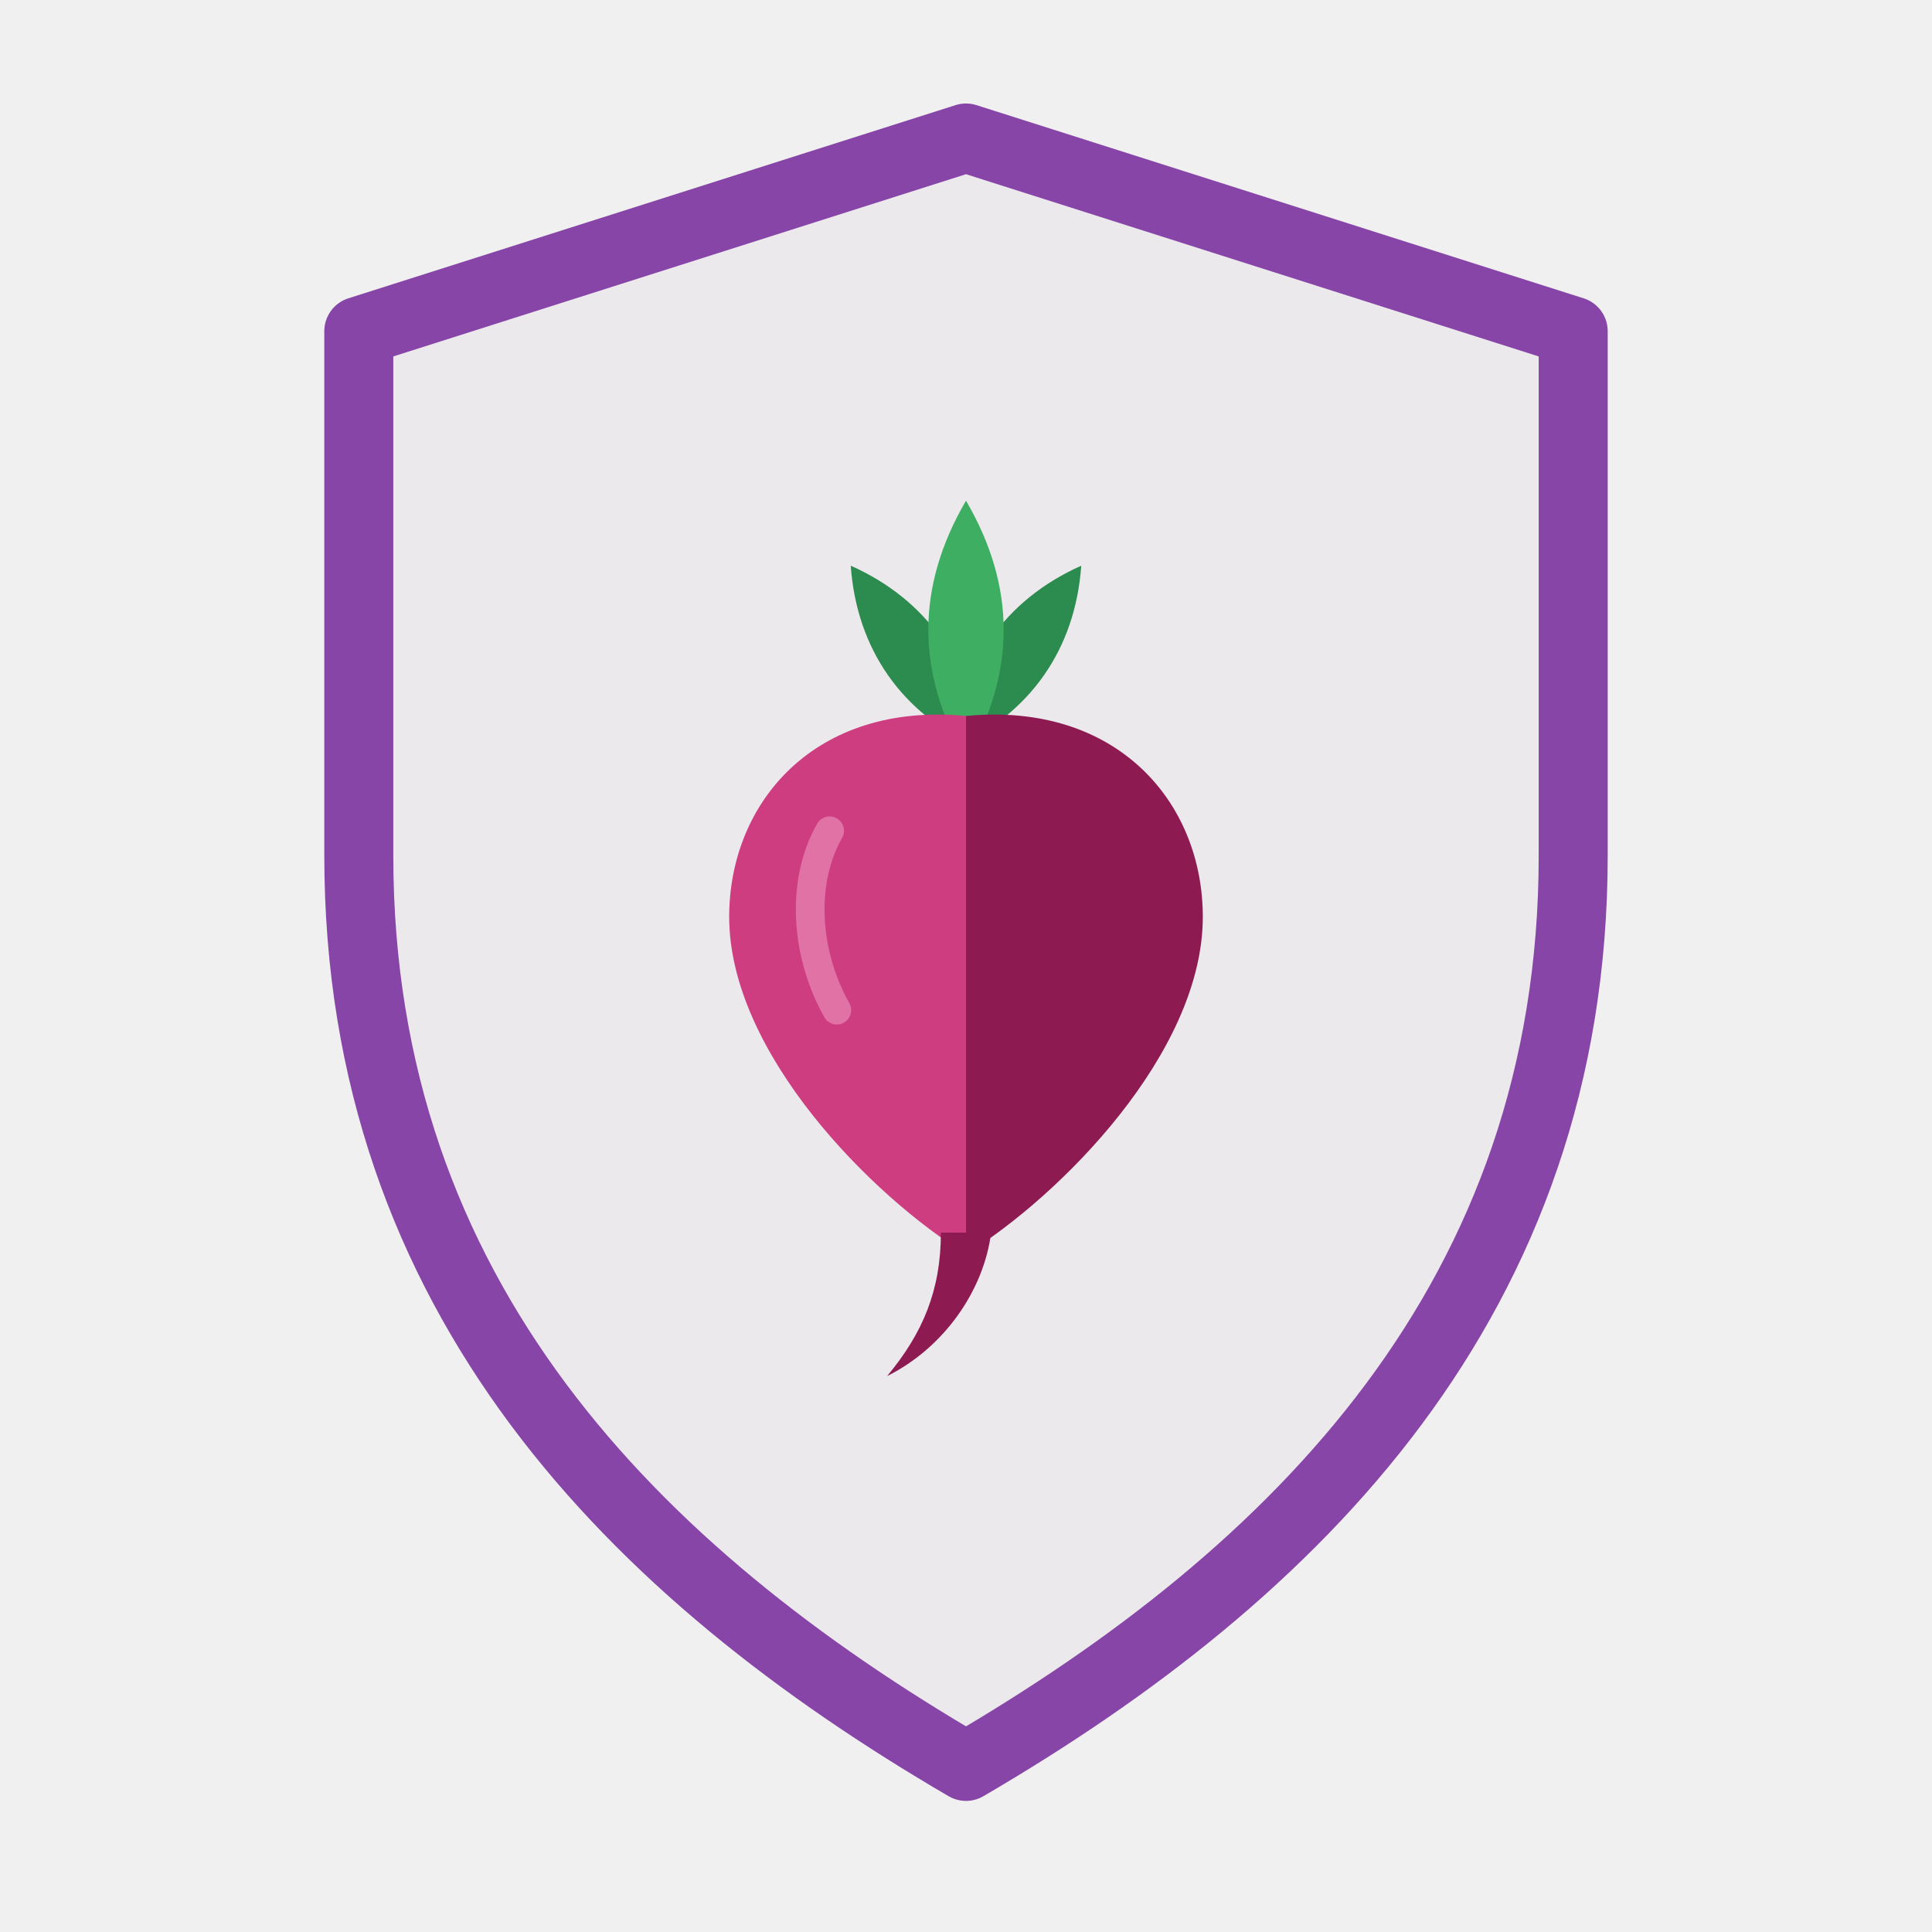
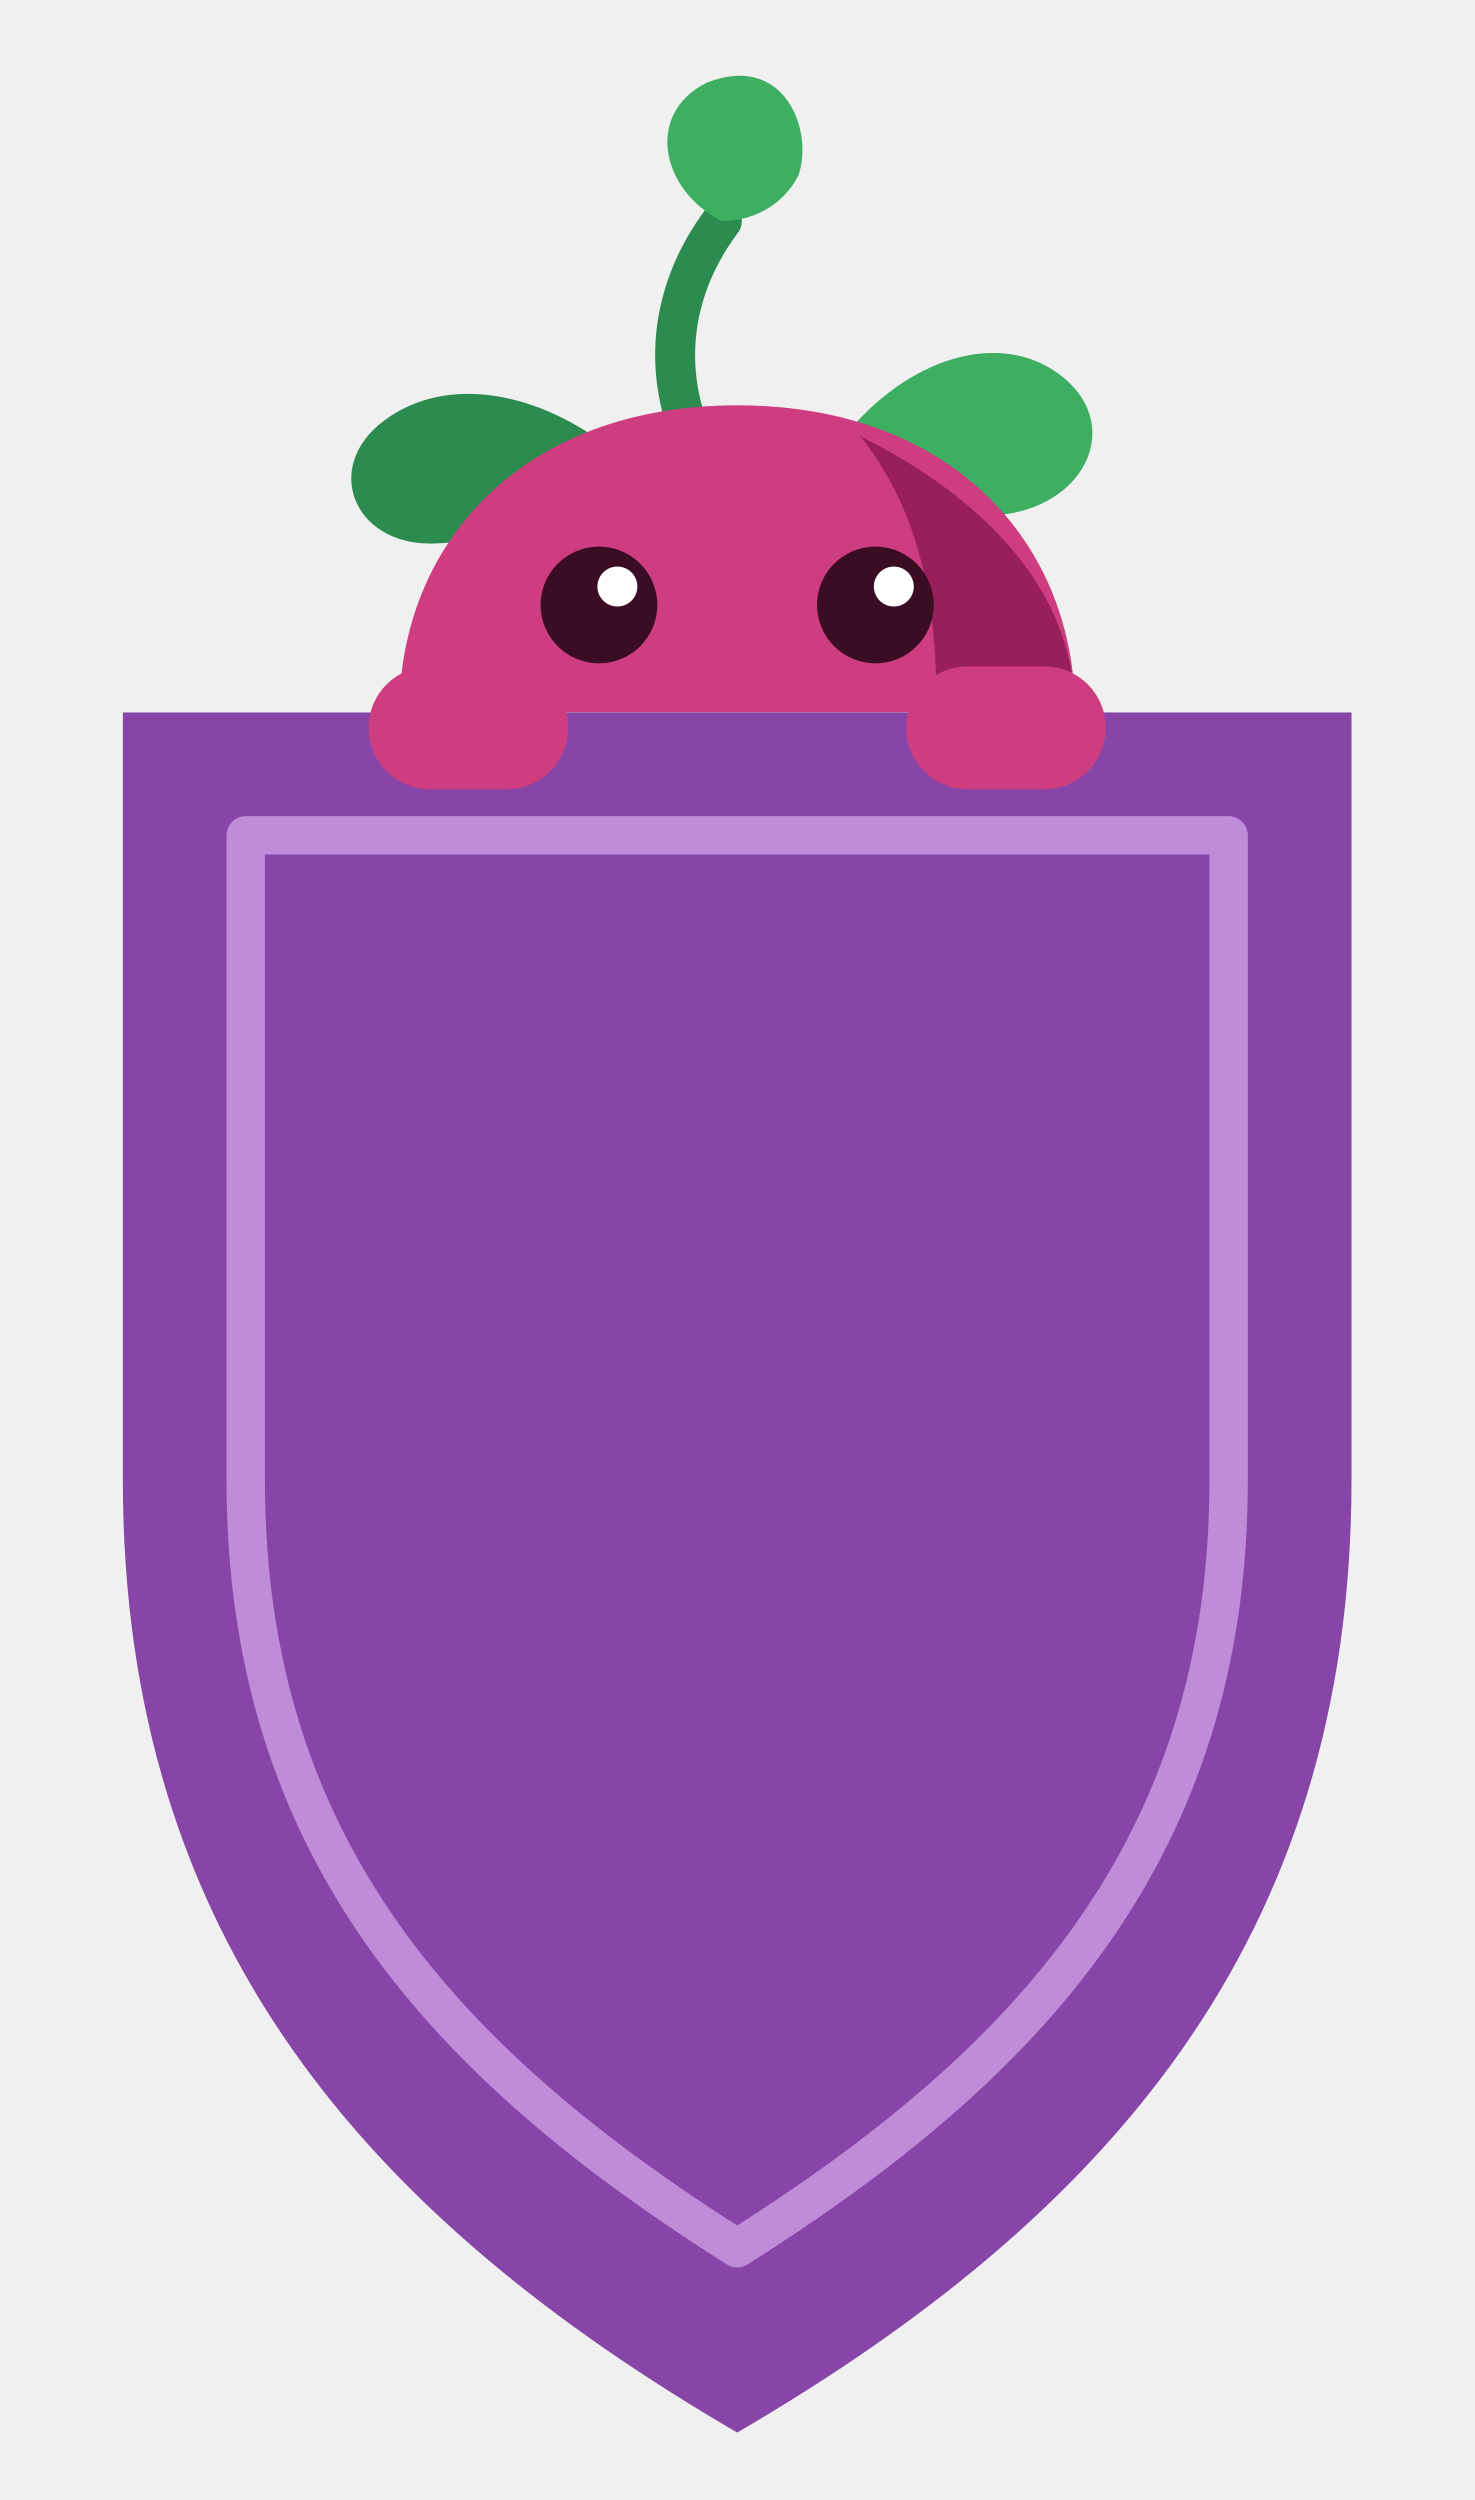
- <svg xmlns="http://www.w3.org/2000/svg" viewBox="0 0 140 140" width="140" height="140" fill="none">
-   <path d="M70,10 L114,24 V62 C114,94 94,114 70,128 C46,114 26,94 26,62 V24 Z" fill="rgba(135,69,168,0.04)" stroke="#8745A8" stroke-width="5" stroke-linejoin="round" />
-   <g transform="translate(70,68) scale(0.52) translate(-50,-63)">
-     <g transform="translate(50,34)">
-       <g transform="rotate(-35)">
-         <path d="M0,3 C-6,-7 -6,-18 0,-28 C6,-18 6,-7 0,3 Z" fill="#2C8B4E" />
-       </g>
-       <g transform="rotate(35)">
-         <path d="M0,3 C-6,-7 -6,-18 0,-28 C6,-18 6,-7 0,3 Z" fill="#2C8B4E" />
-       </g>
-       <path d="M0,4 C-7,-8 -7,-20 0,-32 C7,-20 7,-8 0,4 Z" fill="#3DAE62" />
-     </g>
-     <path d="M50,32 C29,30 17,44 17,60 C17,79 37,99 50,107 Z" fill="#CE3D80" />
-     <path d="M50,32 C71,30 83,44 83,60 C83,79 63,99 50,107 Z" fill="#8E1A52" />
-     <path d="M31,48 C27,55 27.5,65 32,73" stroke="#EE9CC4" stroke-width="4" stroke-linecap="round" fill="none" opacity="0.55" />
-     <path d="M46.5,104 C46.5,112 44,118 39,124 C47,120 52.5,112 53.5,104 Z" fill="#8E1A52" />
+ <svg xmlns="http://www.w3.org/2000/svg" viewBox="22 -44 96 162" width="92" height="156" fill="none">
+   <g transform="translate(70,0)">
+     <path d="M-3,-16 C-5,-21 -4,-26 -1,-30" stroke="#2C8B4E" stroke-width="2.6" stroke-linecap="round" fill="none" />
+     <path d="M-1,-30 C-5,-32 -6,-37 -2,-39 C3,-41 5,-36 4,-33 C3,-31 1,-30 -1,-30 Z" fill="#3DAE62" />
+     <path d="M-8,-15 C-13,-19 -19,-20 -23,-17 C-27,-14 -25,-9 -20,-9 C-15,-9 -11,-12 -8,-15 Z" fill="#2C8B4E" />
+     <path d="M7,-16 C11,-21 17,-23 21,-20 C25,-17 23,-12 18,-11 C13,-10 9,-13 7,-16 Z" fill="#3DAE62" />
+     <path d="M0,-18 C-14,-18 -22,-9 -22,2 L22,2 C22,-9 14,-18 0,-18 Z" fill="#CE3D80" />
+     <path d="M8,-16 C16,-12 22,-6 22,2 L13,2 C13,-5 12,-11 8,-16 Z" fill="#8E1A52" opacity="0.85" />
+     <circle cx="-9" cy="-5" r="3.8" fill="#3A0D24" />
+     <circle cx="-7.8" cy="-6.2" r="1.3" fill="#FFFFFF" />
+     <circle cx="9" cy="-5" r="3.8" fill="#3A0D24" />
+     <circle cx="10.2" cy="-6.2" r="1.3" fill="#FFFFFF" />
  </g>
+   <path d="M30,2 L110,2 L110,52 C110,82 94,100 70,114 C46,100 30,82 30,52 Z" fill="#8745A8" />
+   <path d="M38,10 L102,10 L102,52 C102,76 89,90 70,102 C51,90 38,76 38,52 Z" stroke="#C08BD9" stroke-width="2.5" fill="none" stroke-linejoin="round" />
+   <rect x="46" y="-1" width="13" height="8" rx="4" fill="#CE3D80" />
+   <rect x="81" y="-1" width="13" height="8" rx="4" fill="#CE3D80" />
</svg>
